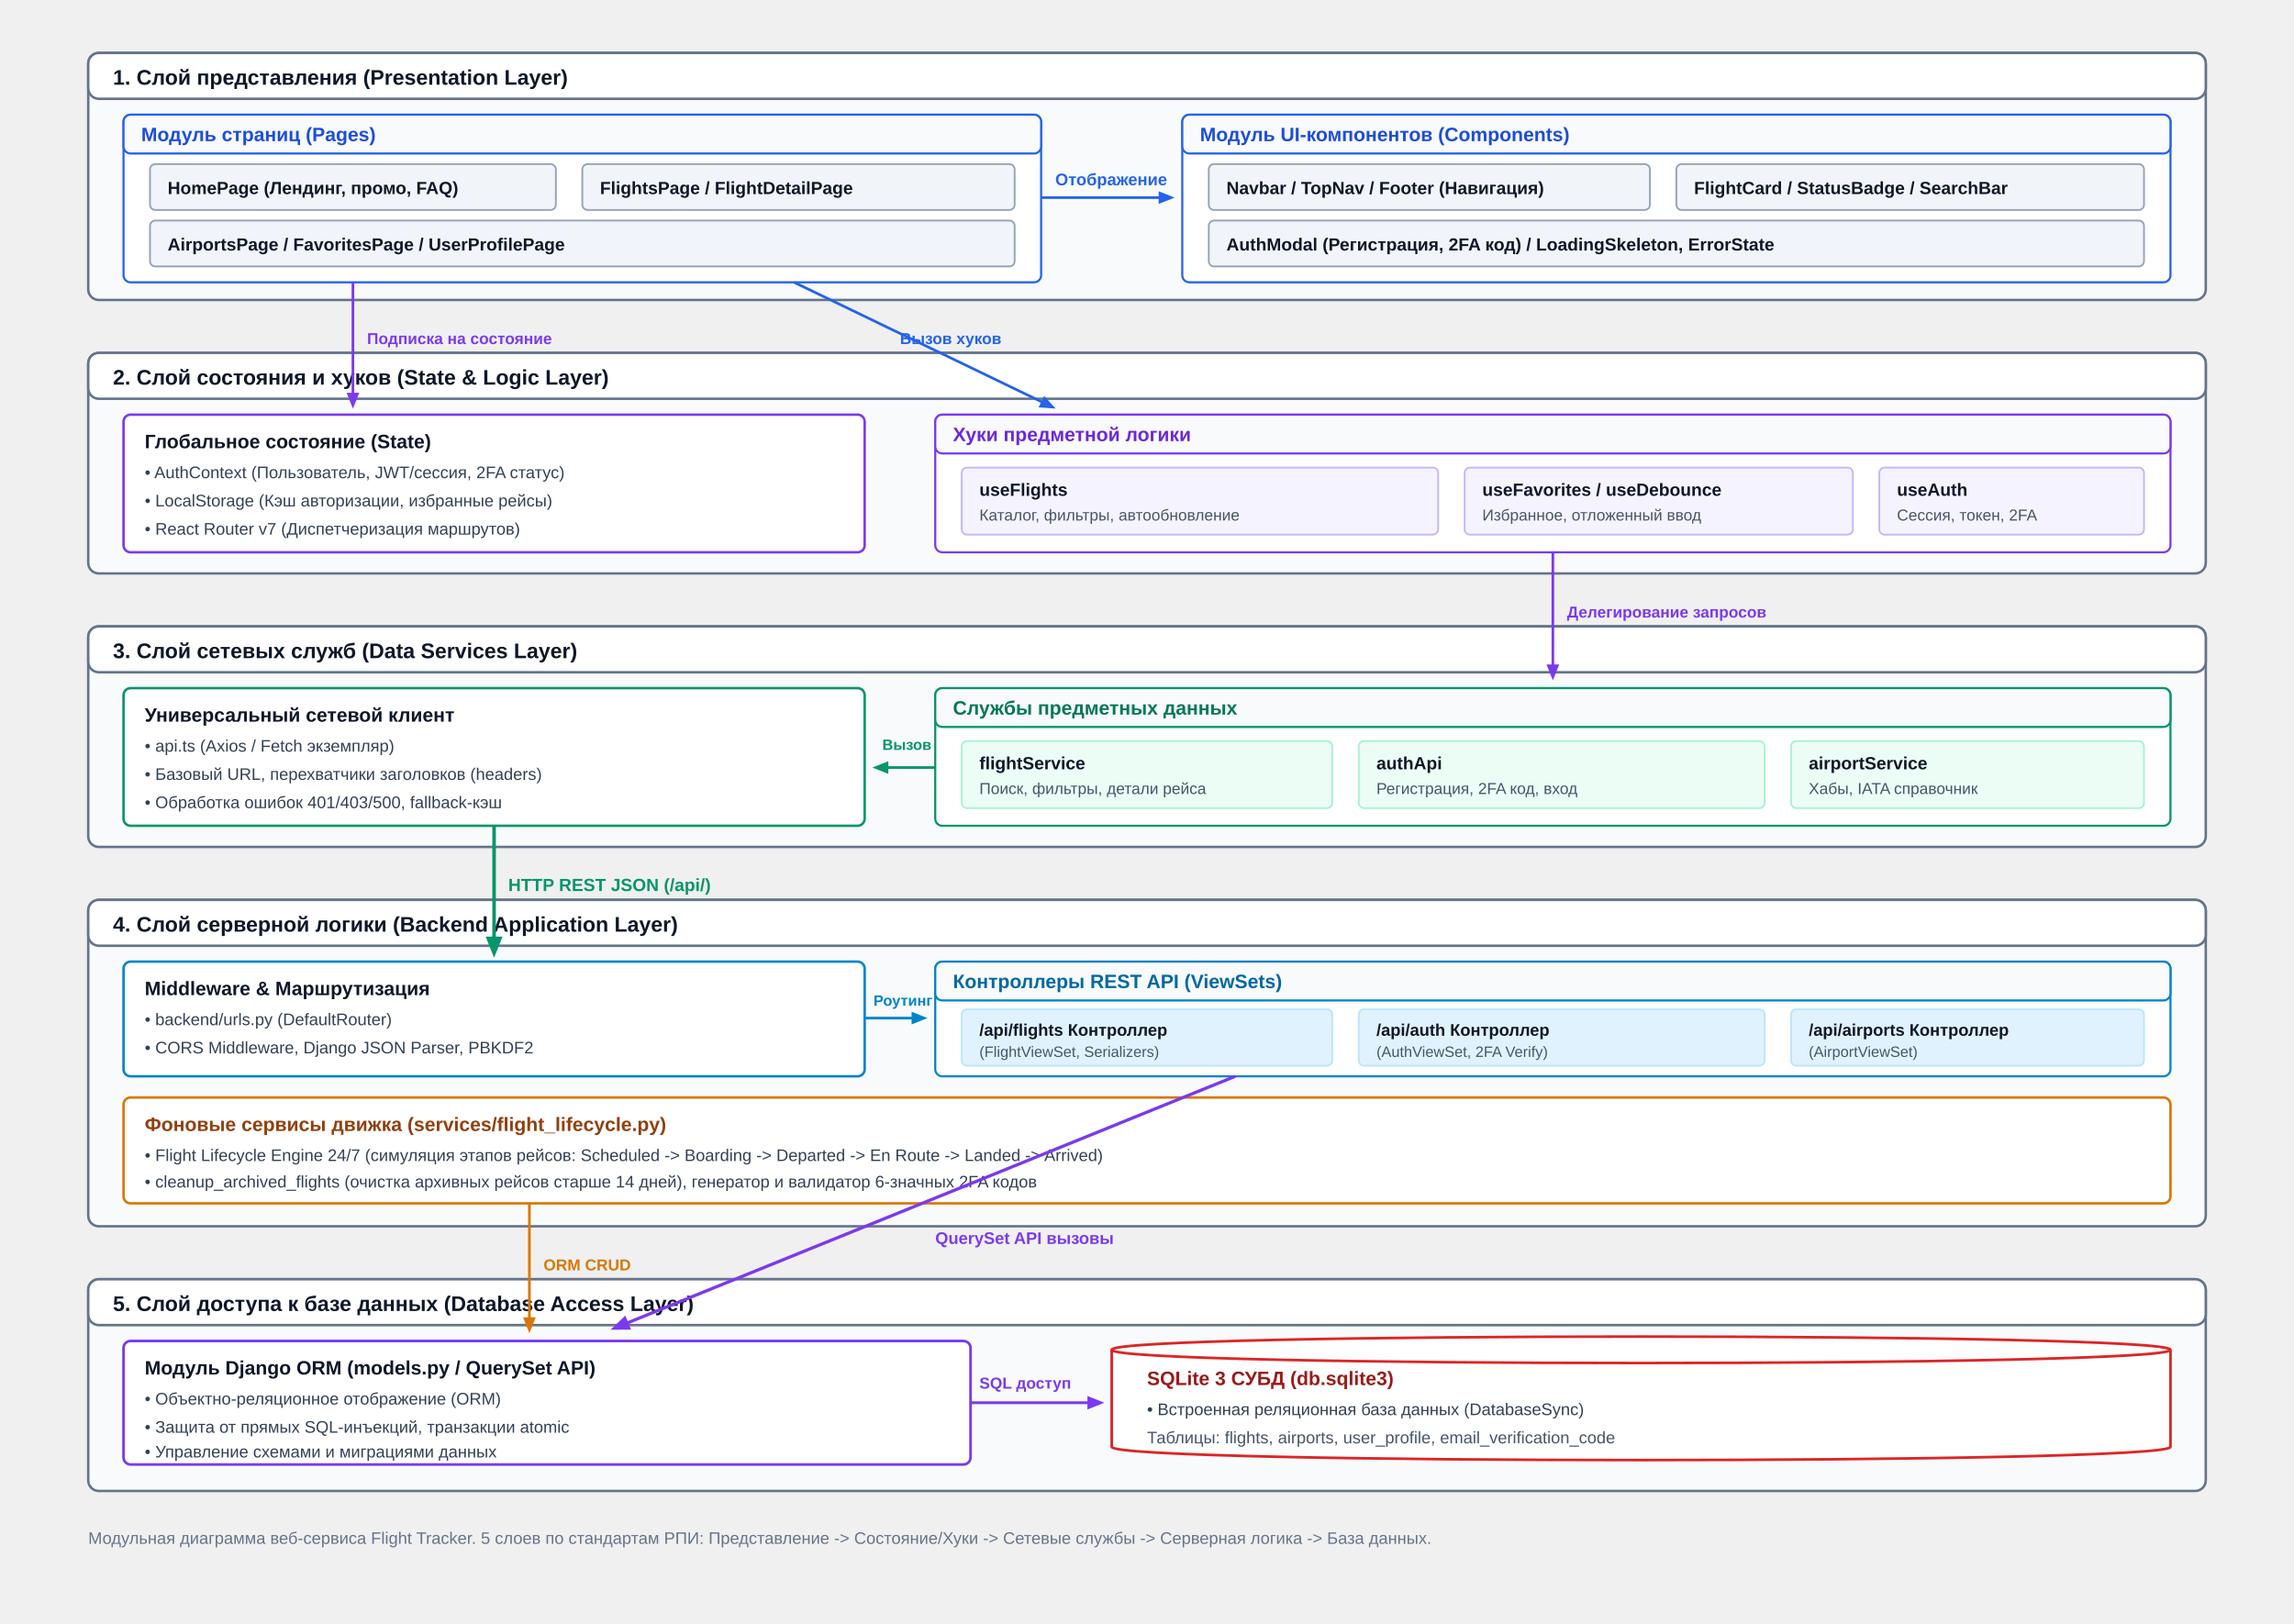
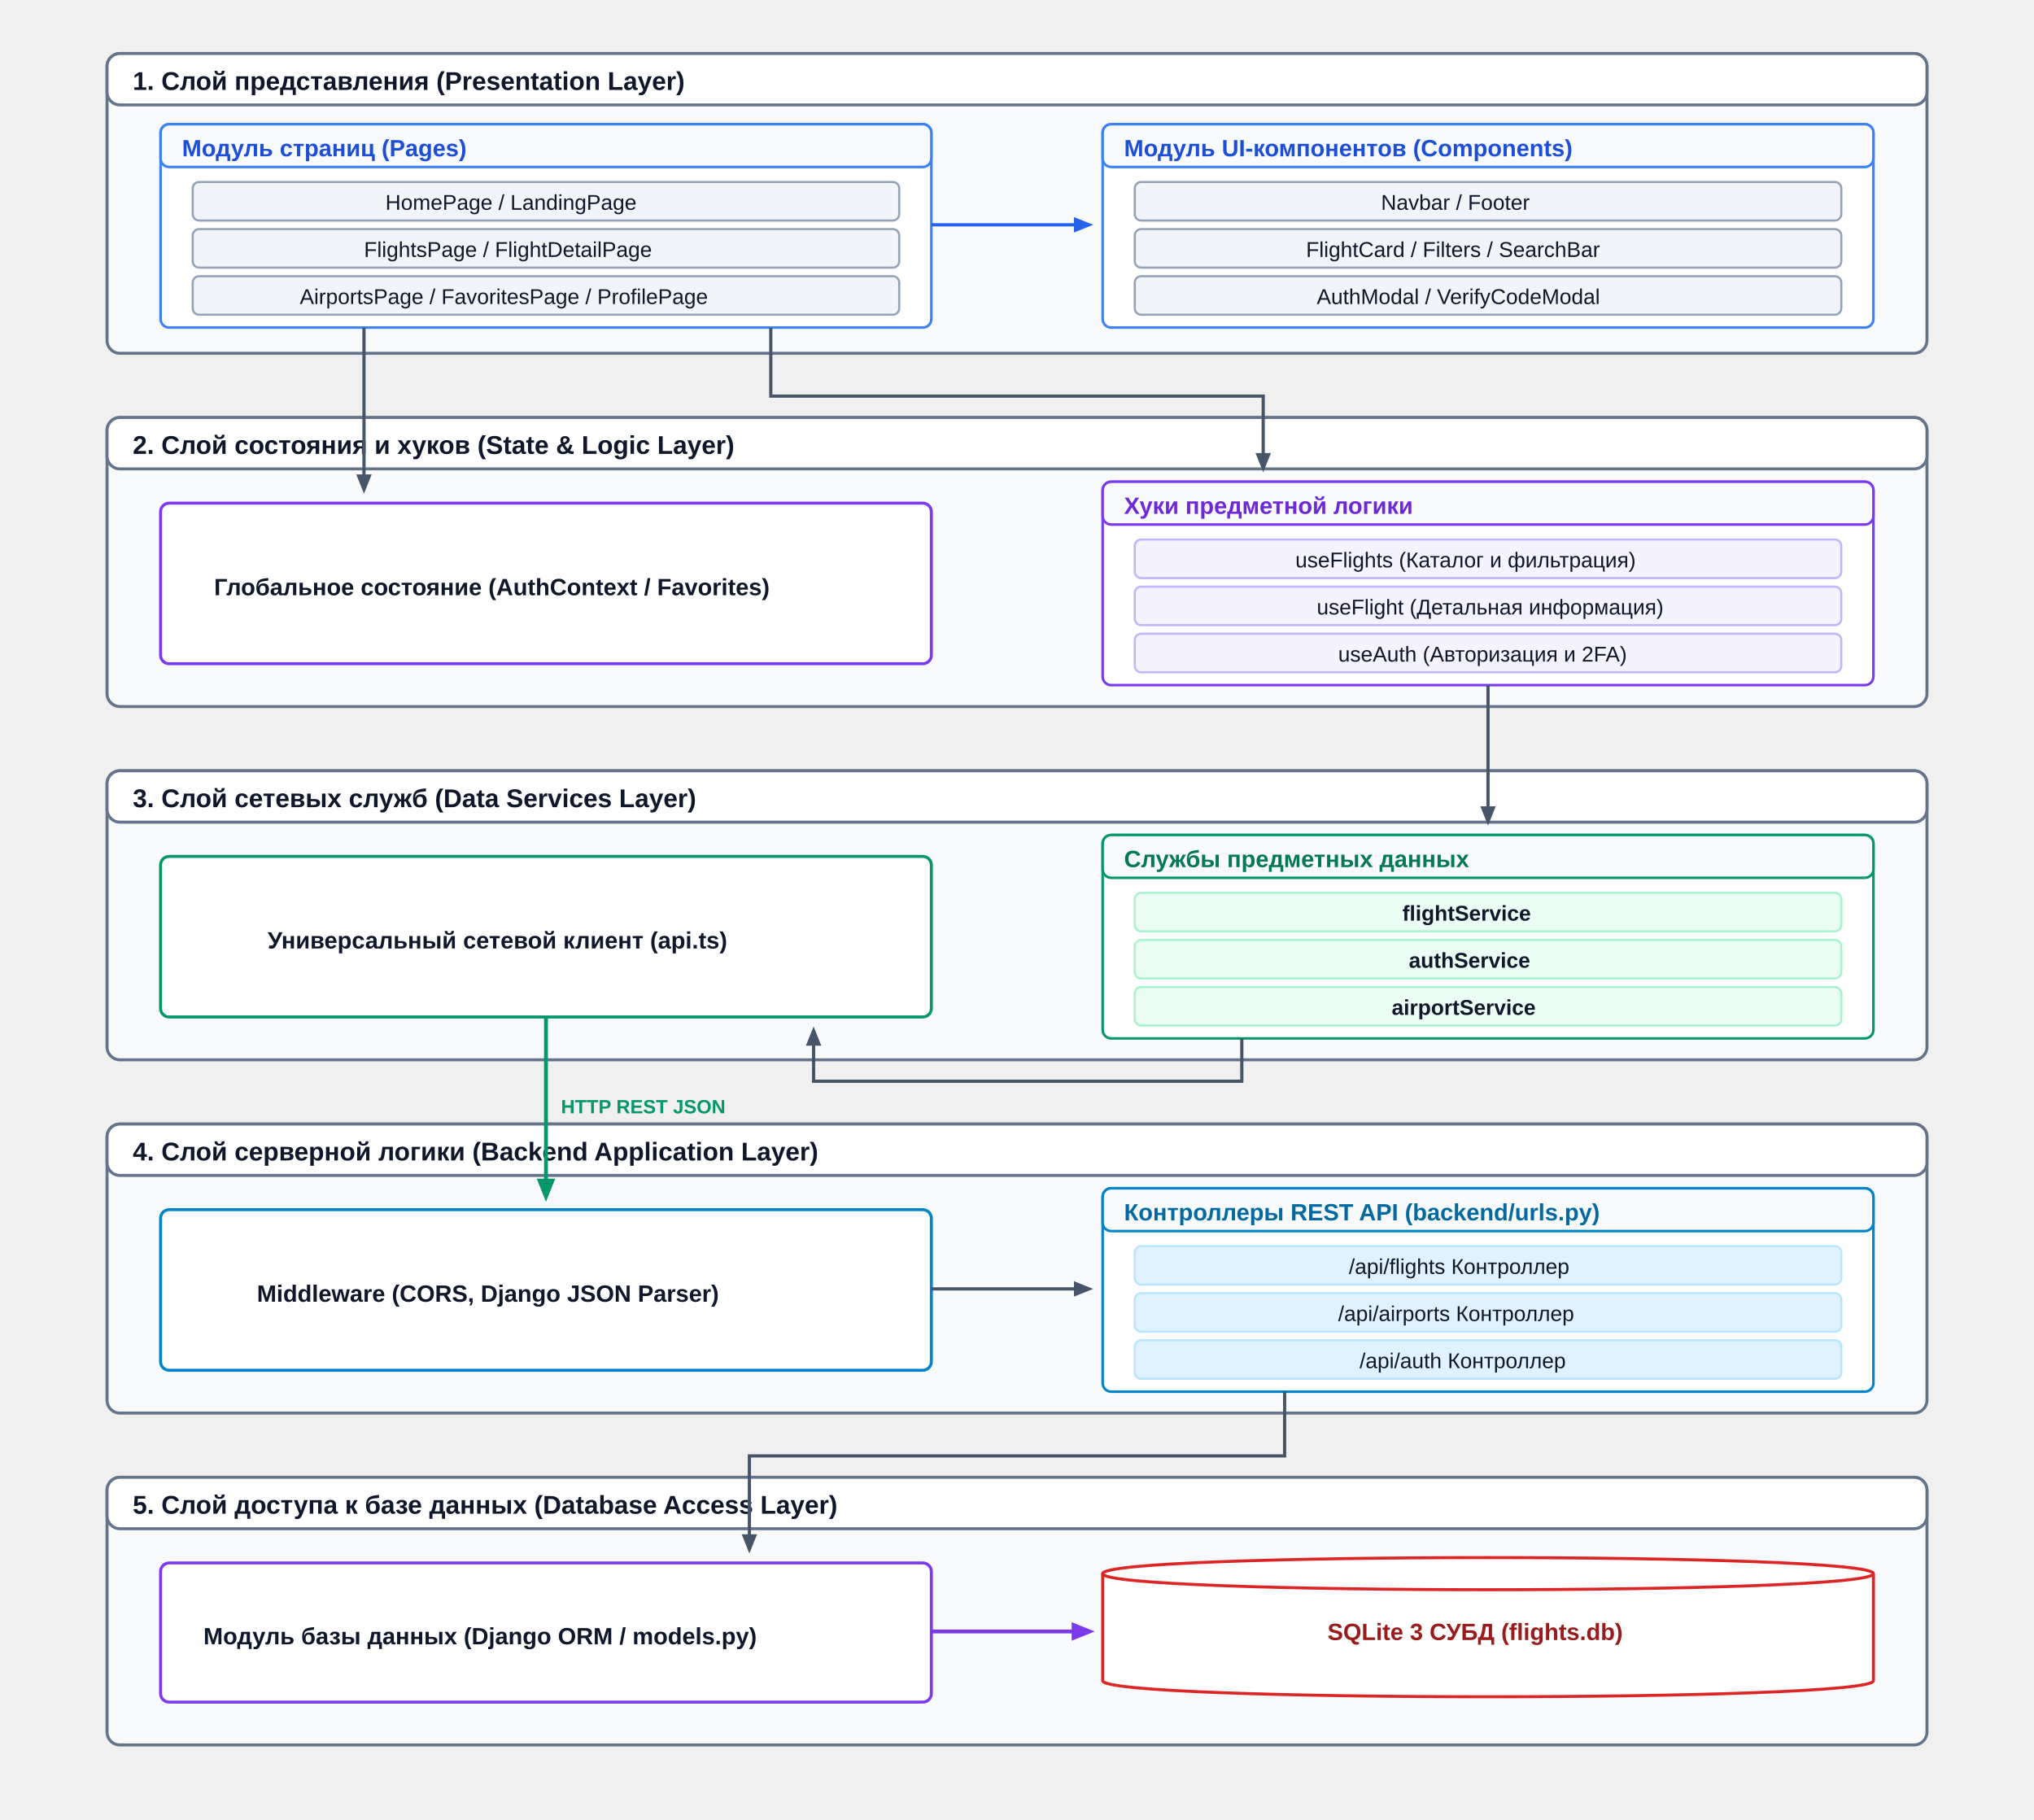
- <svg xmlns="http://www.w3.org/2000/svg" viewBox="0 0 1300 920" width="100%" height="100%" style="background:#FFFFFF; font-family: Arial, sans-serif;">
+ <svg xmlns="http://www.w3.org/2000/svg" viewBox="0 0 950 850" width="100%" height="100%" style="background:#FFFFFF; font-family: Arial, sans-serif;">
  <defs>
+     <marker id="arrow" viewBox="0 0 10 10" refX="6" refY="5" markerWidth="6" markerHeight="6" orient="auto-start-reverse">
+       <path d="M 0 1 L 10 5 L 0 9 z" fill="#475569" />
+     </marker>
    <marker id="arrow-blue" viewBox="0 0 10 10" refX="6" refY="5" markerWidth="6" markerHeight="6" orient="auto-start-reverse">
      <path d="M 0 1 L 10 5 L 0 9 z" fill="#2563EB" />
+     </marker>
+     <marker id="arrow-green" viewBox="0 0 10 10" refX="6" refY="5" markerWidth="6" markerHeight="6" orient="auto-start-reverse">
+       <path d="M 0 1 L 10 5 L 0 9 z" fill="#059669" />
    </marker>
    <marker id="arrow-purple" viewBox="0 0 10 10" refX="6" refY="5" markerWidth="6" markerHeight="6" orient="auto-start-reverse">
      <path d="M 0 1 L 10 5 L 0 9 z" fill="#7C3AED" />
    </marker>
-     <marker id="arrow-green" viewBox="0 0 10 10" refX="6" refY="5" markerWidth="6" markerHeight="6" orient="auto-start-reverse">
-       <path d="M 0 1 L 10 5 L 0 9 z" fill="#059669" />
-     </marker>
-     <marker id="arrow-sky" viewBox="0 0 10 10" refX="6" refY="5" markerWidth="6" markerHeight="6" orient="auto-start-reverse">
-       <path d="M 0 1 L 10 5 L 0 9 z" fill="#0284C7" />
-     </marker>
-     <marker id="arrow-orange" viewBox="0 0 10 10" refX="6" refY="5" markerWidth="6" markerHeight="6" orient="auto-start-reverse">
-       <path d="M 0 1 L 10 5 L 0 9 z" fill="#D97706" />
-     </marker>
  </defs>
-   <rect x="50" y="30" width="1200" height="140" rx="6" fill="#F8FAFC" stroke="#64748B" stroke-width="1.4" />
-   <rect x="50" y="30" width="1200" height="26" rx="6" fill="#FFFFFF" stroke="#64748B" stroke-width="1.4" />
-   <text x="64" y="48" font-size="12" font-weight="bold" fill="#0F172A">1. Слой представления (Presentation Layer)</text>
-   <rect x="70" y="65" width="520" height="95" rx="4" fill="#FFFFFF" stroke="#2563EB" stroke-width="1.2" />
-   <rect x="70" y="65" width="520" height="22" rx="4" fill="#F8FAFC" stroke="#2563EB" stroke-width="1.2" />
-   <text x="80" y="80" font-size="11" font-weight="bold" fill="#1D4ED8">Модуль страниц (Pages)</text>
-   <rect x="85" y="93" width="230" height="26" rx="3" fill="#F1F5F9" stroke="#94A3B8" stroke-width="1" />
-   <text x="95" y="110" font-size="10" font-weight="bold" fill="#0F172A">HomePage (Лендинг, промо, FAQ)</text>
-   <rect x="330" y="93" width="245" height="26" rx="3" fill="#F1F5F9" stroke="#94A3B8" stroke-width="1" />
-   <text x="340" y="110" font-size="10" font-weight="bold" fill="#0F172A">FlightsPage / FlightDetailPage</text>
-   <rect x="85" y="125" width="490" height="26" rx="3" fill="#F1F5F9" stroke="#94A3B8" stroke-width="1" />
-   <text x="95" y="142" font-size="10" font-weight="bold" fill="#0F172A">AirportsPage / FavoritesPage / UserProfilePage</text>
-   <rect x="670" y="65" width="560" height="95" rx="4" fill="#FFFFFF" stroke="#2563EB" stroke-width="1.2" />
-   <rect x="670" y="65" width="560" height="22" rx="4" fill="#F8FAFC" stroke="#2563EB" stroke-width="1.2" />
-   <text x="680" y="80" font-size="11" font-weight="bold" fill="#1D4ED8">Модуль UI-компонентов (Components)</text>
-   <rect x="685" y="93" width="250" height="26" rx="3" fill="#F1F5F9" stroke="#94A3B8" stroke-width="1" />
-   <text x="695" y="110" font-size="10" font-weight="bold" fill="#0F172A">Navbar / TopNav / Footer (Навигация)</text>
-   <rect x="950" y="93" width="265" height="26" rx="3" fill="#F1F5F9" stroke="#94A3B8" stroke-width="1" />
-   <text x="960" y="110" font-size="10" font-weight="bold" fill="#0F172A">FlightCard / StatusBadge / SearchBar</text>
-   <rect x="685" y="125" width="530" height="26" rx="3" fill="#F1F5F9" stroke="#94A3B8" stroke-width="1" />
-   <text x="695" y="142" font-size="10" font-weight="bold" fill="#0F172A">AuthModal (Регистрация, 2FA код) / LoadingSkeleton, ErrorState</text>
-   <line x1="590" y1="112" x2="662" y2="112" stroke="#2563EB" stroke-width="1.5" marker-end="url(#arrow-blue)" />
-   <text x="598" y="105" font-size="9.5" font-weight="bold" fill="#2563EB">Отображение</text>
-   <rect x="50" y="200" width="1200" height="125" rx="6" fill="#F8FAFC" stroke="#64748B" stroke-width="1.4" />
-   <rect x="50" y="200" width="1200" height="26" rx="6" fill="#FFFFFF" stroke="#64748B" stroke-width="1.4" />
-   <text x="64" y="218" font-size="12" font-weight="bold" fill="#0F172A">2. Слой состояния и хуков (State &amp; Logic Layer)</text>
-   <rect x="70" y="235" width="420" height="78" rx="4" fill="#FFFFFF" stroke="#7C3AED" stroke-width="1.4" />
-   <text x="82" y="254" font-size="11" font-weight="bold" fill="#0F172A">Глобальное состояние (State)</text>
-   <text x="82" y="271" font-size="9.5" fill="#334155">• AuthContext (Пользователь, JWT/сессия, 2FA статус)</text>
-   <text x="82" y="287" font-size="9.5" fill="#334155">• LocalStorage (Кэш авторизации, избранные рейсы)</text>
-   <text x="82" y="303" font-size="9.5" fill="#334155">• React Router v7 (Диспетчеризация маршрутов)</text>
-   <rect x="530" y="235" width="700" height="78" rx="4" fill="#FFFFFF" stroke="#7C3AED" stroke-width="1.2" />
-   <rect x="530" y="235" width="700" height="22" rx="4" fill="#F8FAFC" stroke="#7C3AED" stroke-width="1.2" />
-   <text x="540" y="250" font-size="11" font-weight="bold" fill="#6D28D9">Хуки предметной логики</text>
-   <rect x="545" y="265" width="270" height="38" rx="3" fill="#F5F3FF" stroke="#C4B5FD" stroke-width="1" />
-   <text x="555" y="281" font-size="10" font-weight="bold" fill="#0F172A">useFlights</text>
-   <text x="555" y="295" font-size="9" fill="#475569">Каталог, фильтры, автообновление</text>
-   <rect x="830" y="265" width="220" height="38" rx="3" fill="#F5F3FF" stroke="#C4B5FD" stroke-width="1" />
-   <text x="840" y="281" font-size="10" font-weight="bold" fill="#0F172A">useFavorites / useDebounce</text>
-   <text x="840" y="295" font-size="9" fill="#475569">Избранное, отложенный ввод</text>
-   <rect x="1065" y="265" width="150" height="38" rx="3" fill="#F5F3FF" stroke="#C4B5FD" stroke-width="1" />
-   <text x="1075" y="281" font-size="10" font-weight="bold" fill="#0F172A">useAuth</text>
-   <text x="1075" y="295" font-size="9" fill="#475569">Сессия, токен, 2FA</text>
-   <rect x="50" y="355" width="1200" height="125" rx="6" fill="#F8FAFC" stroke="#64748B" stroke-width="1.4" />
-   <rect x="50" y="355" width="1200" height="26" rx="6" fill="#FFFFFF" stroke="#64748B" stroke-width="1.4" />
-   <text x="64" y="373" font-size="12" font-weight="bold" fill="#0F172A">3. Слой сетевых служб (Data Services Layer)</text>
-   <rect x="70" y="390" width="420" height="78" rx="4" fill="#FFFFFF" stroke="#059669" stroke-width="1.4" />
-   <text x="82" y="409" font-size="11" font-weight="bold" fill="#0F172A">Универсальный сетевой клиент</text>
-   <text x="82" y="426" font-size="9.5" fill="#334155">• api.ts (Axios / Fetch экземпляр)</text>
-   <text x="82" y="442" font-size="9.5" fill="#334155">• Базовый URL, перехватчики заголовков (headers)</text>
-   <text x="82" y="458" font-size="9.5" fill="#334155">• Обработка ошибок 401/403/500, fallback-кэш</text>
-   <rect x="530" y="390" width="700" height="78" rx="4" fill="#FFFFFF" stroke="#059669" stroke-width="1.2" />
-   <rect x="530" y="390" width="700" height="22" rx="4" fill="#F8FAFC" stroke="#059669" stroke-width="1.2" />
-   <text x="540" y="405" font-size="11" font-weight="bold" fill="#047857">Службы предметных данных</text>
-   <rect x="545" y="420" width="210" height="38" rx="3" fill="#ECFDF5" stroke="#A7F3D0" stroke-width="1" />
-   <text x="555" y="436" font-size="10" font-weight="bold" fill="#0F172A">flightService</text>
-   <text x="555" y="450" font-size="9" fill="#475569">Поиск, фильтры, детали рейса</text>
-   <rect x="770" y="420" width="230" height="38" rx="3" fill="#ECFDF5" stroke="#A7F3D0" stroke-width="1" />
-   <text x="780" y="436" font-size="10" font-weight="bold" fill="#0F172A">authApi</text>
-   <text x="780" y="450" font-size="9" fill="#475569">Регистрация, 2FA код, вход</text>
-   <rect x="1015" y="420" width="200" height="38" rx="3" fill="#ECFDF5" stroke="#A7F3D0" stroke-width="1" />
-   <text x="1025" y="436" font-size="10" font-weight="bold" fill="#0F172A">airportService</text>
-   <text x="1025" y="450" font-size="9" fill="#475569">Хабы, IATA справочник</text>
-   <rect x="50" y="510" width="1200" height="185" rx="6" fill="#F8FAFC" stroke="#64748B" stroke-width="1.4" />
-   <rect x="50" y="510" width="1200" height="26" rx="6" fill="#FFFFFF" stroke="#64748B" stroke-width="1.4" />
-   <text x="64" y="528" font-size="12" font-weight="bold" fill="#0F172A">4. Слой серверной логики (Backend Application Layer)</text>
-   <rect x="70" y="545" width="420" height="65" rx="4" fill="#FFFFFF" stroke="#0284C7" stroke-width="1.4" />
-   <text x="82" y="564" font-size="11" font-weight="bold" fill="#0F172A">Middleware &amp; Маршрутизация</text>
-   <text x="82" y="581" font-size="9.5" fill="#334155">• backend/urls.py (DefaultRouter)</text>
-   <text x="82" y="597" font-size="9.5" fill="#334155">• CORS Middleware, Django JSON Parser, PBKDF2</text>
-   <rect x="530" y="545" width="700" height="65" rx="4" fill="#FFFFFF" stroke="#0284C7" stroke-width="1.2" />
-   <rect x="530" y="545" width="700" height="22" rx="4" fill="#F8FAFC" stroke="#0284C7" stroke-width="1.2" />
-   <text x="540" y="560" font-size="11" font-weight="bold" fill="#0369A1">Контроллеры REST API (ViewSets)</text>
-   <rect x="545" y="572" width="210" height="32" rx="3" fill="#E0F2FE" stroke="#BAE6FD" stroke-width="1" />
-   <text x="555" y="587" font-size="9.5" font-weight="bold" fill="#0F172A">/api/flights Контроллер</text>
-   <text x="555" y="599" font-size="8.5" fill="#475569">(FlightViewSet, Serializers)</text>
-   <rect x="770" y="572" width="230" height="32" rx="3" fill="#E0F2FE" stroke="#BAE6FD" stroke-width="1" />
-   <text x="780" y="587" font-size="9.5" font-weight="bold" fill="#0F172A">/api/auth Контроллер</text>
-   <text x="780" y="599" font-size="8.5" fill="#475569">(AuthViewSet, 2FA Verify)</text>
-   <rect x="1015" y="572" width="200" height="32" rx="3" fill="#E0F2FE" stroke="#BAE6FD" stroke-width="1" />
-   <text x="1025" y="587" font-size="9.5" font-weight="bold" fill="#0F172A">/api/airports Контроллер</text>
-   <text x="1025" y="599" font-size="8.5" fill="#475569">(AirportViewSet)</text>
-   <rect x="70" y="622" width="1160" height="60" rx="4" fill="#FFFFFF" stroke="#D97706" stroke-width="1.4" />
-   <text x="82" y="641" font-size="11" font-weight="bold" fill="#92400E">Фоновые сервисы движка (services/flight_lifecycle.py)</text>
-   <text x="82" y="658" font-size="9.5" fill="#334155">• Flight Lifecycle Engine 24/7 (симуляция этапов рейсов: Scheduled -&gt; Boarding -&gt; Departed -&gt; En Route -&gt; Landed -&gt; Arrived)</text>
-   <text x="82" y="673" font-size="9.5" fill="#334155">• cleanup_archived_flights (очистка архивных рейсов старше 14 дней), генератор и валидатор 6-значных 2FA кодов</text>
-   <rect x="50" y="725" width="1200" height="120" rx="6" fill="#F8FAFC" stroke="#64748B" stroke-width="1.4" />
-   <rect x="50" y="725" width="1200" height="26" rx="6" fill="#FFFFFF" stroke="#64748B" stroke-width="1.4" />
-   <text x="64" y="743" font-size="12" font-weight="bold" fill="#0F172A">5. Слой доступа к базе данных (Database Access Layer)</text>
-   <rect x="70" y="760" width="480" height="70" rx="4" fill="#FFFFFF" stroke="#7C3AED" stroke-width="1.5" />
-   <text x="82" y="779" font-size="11" font-weight="bold" fill="#0F172A">Модуль Django ORM (models.py / QuerySet API)</text>
-   <text x="82" y="796" font-size="9.5" fill="#334155">• Объектно-реляционное отображение (ORM)</text>
-   <text x="82" y="812" font-size="9.5" fill="#334155">• Защита от прямых SQL-инъекций, транзакции atomic</text>
-   <text x="82" y="826" font-size="9.5" fill="#334155">• Управление схемами и миграциями данных</text>
-   <path d="M 630 765 C 630 755, 1230 755, 1230 765 L 1230 820 C 1230 830, 630 830, 630 820 Z" fill="#FFFFFF" stroke="#DC2626" stroke-width="1.5" />
-   <path d="M 630 765 C 630 775, 1230 775, 1230 765" fill="none" stroke="#DC2626" stroke-width="1.5" />
-   <text x="650" y="785" font-size="11" font-weight="bold" fill="#991B1B">SQLite 3 СУБД (db.sqlite3)</text>
-   <text x="650" y="802" font-size="9.5" fill="#334155">• Встроенная реляционная база данных (DatabaseSync)</text>
-   <text x="650" y="818" font-size="9.5" fill="#475569">Таблицы: flights, airports, user_profile, email_verification_code</text>
-   <line x1="550" y1="795" x2="622" y2="795" stroke="#7C3AED" stroke-width="1.6" marker-end="url(#arrow-purple)" />
-   <text x="555" y="787" font-size="9" font-weight="bold" fill="#7C3AED">SQL доступ</text>
-   <line x1="200" y1="160" x2="200" y2="228" stroke="#7C3AED" stroke-width="1.5" marker-end="url(#arrow-purple)" />
-   <text x="208" y="195" font-size="9" font-weight="bold" fill="#7C3AED">Подписка на состояние</text>
-   <line x1="450" y1="160" x2="595" y2="230" stroke="#2563EB" stroke-width="1.5" marker-end="url(#arrow-blue)" />
-   <text x="510" y="195" font-size="9" font-weight="bold" fill="#2563EB">Вызов хуков</text>
-   <line x1="880" y1="313" x2="880" y2="382" stroke="#7C3AED" stroke-width="1.5" marker-end="url(#arrow-purple)" />
-   <text x="888" y="350" font-size="9" font-weight="bold" fill="#7C3AED">Делегирование запросов</text>
-   <line x1="530" y1="435" x2="498" y2="435" stroke="#059669" stroke-width="1.5" marker-end="url(#arrow-green)" />
-   <text x="500" y="425" font-size="8.5" font-weight="bold" fill="#059669">Вызов</text>
-   <line x1="280" y1="468" x2="280" y2="538" stroke="#059669" stroke-width="2" marker-end="url(#arrow-green)" />
-   <text x="288" y="505" font-size="10" font-weight="bold" fill="#059669">HTTP REST JSON (/api/)</text>
-   <line x1="490" y1="577" x2="522" y2="577" stroke="#0284C7" stroke-width="1.5" marker-end="url(#arrow-sky)" />
-   <text x="495" y="570" font-size="8.5" font-weight="bold" fill="#0284C7">Роутинг</text>
-   <line x1="700" y1="610" x2="350" y2="752" stroke="#7C3AED" stroke-width="1.8" marker-end="url(#arrow-purple)" />
-   <text x="530" y="705" font-size="9.5" font-weight="bold" fill="#7C3AED">QuerySet API вызовы</text>
-   <line x1="300" y1="682" x2="300" y2="752" stroke="#D97706" stroke-width="1.5" marker-end="url(#arrow-orange)" />
-   <text x="308" y="720" font-size="9" font-weight="bold" fill="#D97706">ORM CRUD</text>
-   <text x="50" y="875" font-size="9.5" fill="#64748B">Модульная диаграмма веб-сервиса Flight Tracker. 5 слоев по стандартам РПИ: Представление -&gt; Состояние/Хуки -&gt; Сетевые службы -&gt; Серверная логика -&gt; База данных.</text>
+   <rect x="50" y="25" width="850" height="140" rx="6" fill="#F8FAFC" stroke="#64748B" stroke-width="1.4" />
+   <rect x="50" y="25" width="850" height="24" rx="6" fill="#FFFFFF" stroke="#64748B" stroke-width="1.4" />
+   <text x="62" y="42" font-size="12" font-weight="bold" fill="#0F172A">1. Слой представления (Presentation Layer)</text>
+   <rect x="75" y="58" width="360" height="95" rx="4" fill="#FFFFFF" stroke="#3B82F6" stroke-width="1.2" />
+   <rect x="75" y="58" width="360" height="20" rx="4" fill="#F8FAFC" stroke="#3B82F6" stroke-width="1.2" />
+   <text x="85" y="73" font-size="11" font-weight="bold" fill="#1D4ED8">Модуль страниц (Pages)</text>
+   <rect x="90" y="85" width="330" height="18" rx="3" fill="#F1F5F9" stroke="#94A3B8" stroke-width="1" />
+   <text x="180" y="98" font-size="10" fill="#0F172A">HomePage / LandingPage</text>
+   <rect x="90" y="107" width="330" height="18" rx="3" fill="#F1F5F9" stroke="#94A3B8" stroke-width="1" />
+   <text x="170" y="120" font-size="10" fill="#0F172A">FlightsPage / FlightDetailPage</text>
+   <rect x="90" y="129" width="330" height="18" rx="3" fill="#F1F5F9" stroke="#94A3B8" stroke-width="1" />
+   <text x="140" y="142" font-size="10" fill="#0F172A">AirportsPage / FavoritesPage / ProfilePage</text>
+   <rect x="515" y="58" width="360" height="95" rx="4" fill="#FFFFFF" stroke="#3B82F6" stroke-width="1.2" />
+   <rect x="515" y="58" width="360" height="20" rx="4" fill="#F8FAFC" stroke="#3B82F6" stroke-width="1.2" />
+   <text x="525" y="73" font-size="11" font-weight="bold" fill="#1D4ED8">Модуль UI-компонентов (Components)</text>
+   <rect x="530" y="85" width="330" height="18" rx="3" fill="#F1F5F9" stroke="#94A3B8" stroke-width="1" />
+   <text x="645" y="98" font-size="10" fill="#0F172A">Navbar / Footer</text>
+   <rect x="530" y="107" width="330" height="18" rx="3" fill="#F1F5F9" stroke="#94A3B8" stroke-width="1" />
+   <text x="610" y="120" font-size="10" fill="#0F172A">FlightCard / Filters / SearchBar</text>
+   <rect x="530" y="129" width="330" height="18" rx="3" fill="#F1F5F9" stroke="#94A3B8" stroke-width="1" />
+   <text x="615" y="142" font-size="10" fill="#0F172A">AuthModal / VerifyCodeModal</text>
+   <line x1="435" y1="105" x2="507" y2="105" stroke="#2563EB" stroke-width="1.5" marker-end="url(#arrow-blue)" />
+   <rect x="50" y="195" width="850" height="135" rx="6" fill="#F8FAFC" stroke="#64748B" stroke-width="1.4" />
+   <rect x="50" y="195" width="850" height="24" rx="6" fill="#FFFFFF" stroke="#64748B" stroke-width="1.4" />
+   <text x="62" y="212" font-size="12" font-weight="bold" fill="#0F172A">2. Слой состояния и хуков (State &amp; Logic Layer)</text>
+   <rect x="75" y="235" width="360" height="75" rx="4" fill="#FFFFFF" stroke="#7C3AED" stroke-width="1.4" />
+   <text x="100" y="278" font-size="11" font-weight="bold" fill="#0F172A">Глобальное состояние (AuthContext / Favorites)</text>
+   <rect x="515" y="225" width="360" height="95" rx="4" fill="#FFFFFF" stroke="#7C3AED" stroke-width="1.2" />
+   <rect x="515" y="225" width="360" height="20" rx="4" fill="#F8FAFC" stroke="#7C3AED" stroke-width="1.2" />
+   <text x="525" y="240" font-size="11" font-weight="bold" fill="#6D28D9">Хуки предметной логики</text>
+   <rect x="530" y="252" width="330" height="18" rx="3" fill="#F5F3FF" stroke="#C4B5FD" stroke-width="1" />
+   <text x="605" y="265" font-size="10" fill="#0F172A">useFlights (Каталог и фильтрация)</text>
+   <rect x="530" y="274" width="330" height="18" rx="3" fill="#F5F3FF" stroke="#C4B5FD" stroke-width="1" />
+   <text x="615" y="287" font-size="10" fill="#0F172A">useFlight (Детальная информация)</text>
+   <rect x="530" y="296" width="330" height="18" rx="3" fill="#F5F3FF" stroke="#C4B5FD" stroke-width="1" />
+   <text x="625" y="309" font-size="10" fill="#0F172A">useAuth (Авторизация и 2FA)</text>
+   <rect x="50" y="360" width="850" height="135" rx="6" fill="#F8FAFC" stroke="#64748B" stroke-width="1.4" />
+   <rect x="50" y="360" width="850" height="24" rx="6" fill="#FFFFFF" stroke="#64748B" stroke-width="1.4" />
+   <text x="62" y="377" font-size="12" font-weight="bold" fill="#0F172A">3. Слой сетевых служб (Data Services Layer)</text>
+   <rect x="75" y="400" width="360" height="75" rx="4" fill="#FFFFFF" stroke="#059669" stroke-width="1.4" />
+   <text x="125" y="443" font-size="11" font-weight="bold" fill="#0F172A">Универсальный сетевой клиент (api.ts)</text>
+   <rect x="515" y="390" width="360" height="95" rx="4" fill="#FFFFFF" stroke="#059669" stroke-width="1.2" />
+   <rect x="515" y="390" width="360" height="20" rx="4" fill="#F8FAFC" stroke="#059669" stroke-width="1.2" />
+   <text x="525" y="405" font-size="11" font-weight="bold" fill="#047857">Службы предметных данных</text>
+   <rect x="530" y="417" width="330" height="18" rx="3" fill="#ECFDF5" stroke="#A7F3D0" stroke-width="1" />
+   <text x="655" y="430" font-size="10" font-weight="bold" fill="#0F172A">flightService</text>
+   <rect x="530" y="439" width="330" height="18" rx="3" fill="#ECFDF5" stroke="#A7F3D0" stroke-width="1" />
+   <text x="658" y="452" font-size="10" font-weight="bold" fill="#0F172A">authService</text>
+   <rect x="530" y="461" width="330" height="18" rx="3" fill="#ECFDF5" stroke="#A7F3D0" stroke-width="1" />
+   <text x="650" y="474" font-size="10" font-weight="bold" fill="#0F172A">airportService</text>
+   <rect x="50" y="525" width="850" height="135" rx="6" fill="#F8FAFC" stroke="#64748B" stroke-width="1.4" />
+   <rect x="50" y="525" width="850" height="24" rx="6" fill="#FFFFFF" stroke="#64748B" stroke-width="1.4" />
+   <text x="62" y="542" font-size="12" font-weight="bold" fill="#0F172A">4. Слой серверной логики (Backend Application Layer)</text>
+   <rect x="75" y="565" width="360" height="75" rx="4" fill="#FFFFFF" stroke="#0284C7" stroke-width="1.4" />
+   <text x="120" y="608" font-size="11" font-weight="bold" fill="#0F172A">Middleware (CORS, Django JSON Parser)</text>
+   <rect x="515" y="555" width="360" height="95" rx="4" fill="#FFFFFF" stroke="#0284C7" stroke-width="1.2" />
+   <rect x="515" y="555" width="360" height="20" rx="4" fill="#F8FAFC" stroke="#0284C7" stroke-width="1.2" />
+   <text x="525" y="570" font-size="11" font-weight="bold" fill="#0369A1">Контроллеры REST API (backend/urls.py)</text>
+   <rect x="530" y="582" width="330" height="18" rx="3" fill="#E0F2FE" stroke="#BAE6FD" stroke-width="1" />
+   <text x="630" y="595" font-size="10" fill="#0F172A">/api/flights Контроллер</text>
+   <rect x="530" y="604" width="330" height="18" rx="3" fill="#E0F2FE" stroke="#BAE6FD" stroke-width="1" />
+   <text x="625" y="617" font-size="10" fill="#0F172A">/api/airports Контроллер</text>
+   <rect x="530" y="626" width="330" height="18" rx="3" fill="#E0F2FE" stroke="#BAE6FD" stroke-width="1" />
+   <text x="635" y="639" font-size="10" fill="#0F172A">/api/auth Контроллер</text>
+   <rect x="50" y="690" width="850" height="125" rx="6" fill="#F8FAFC" stroke="#64748B" stroke-width="1.4" />
+   <rect x="50" y="690" width="850" height="24" rx="6" fill="#FFFFFF" stroke="#64748B" stroke-width="1.4" />
+   <text x="62" y="707" font-size="12" font-weight="bold" fill="#0F172A">5. Слой доступа к базе данных (Database Access Layer)</text>
+   <rect x="75" y="730" width="360" height="65" rx="4" fill="#FFFFFF" stroke="#7C3AED" stroke-width="1.4" />
+   <text x="95" y="768" font-size="11" font-weight="bold" fill="#0F172A">Модуль базы данных (Django ORM / models.py)</text>
+   <path d="M 515 735 C 515 725, 875 725, 875 735 L 875 785 C 875 795, 515 795, 515 785 Z" fill="#FFFFFF" stroke="#DC2626" stroke-width="1.4" />
+   <path d="M 515 735 C 515 745, 875 745, 875 735" fill="none" stroke="#DC2626" stroke-width="1.4" />
+   <text x="620" y="766" font-size="11" font-weight="bold" fill="#991B1B">SQLite 3 СУБД (flights.db)</text>
+ 
+   
+    CTX --&gt;
+   <line x1="170" y1="153" x2="170" y2="227" stroke="#475569" stroke-width="1.5" marker-end="url(#arrow)" />
+ 
+    MOD_HOOKS --&gt;
+   <path d="M 360 153 L 360 185 L 590 185 L 590 217" fill="none" stroke="#475569" stroke-width="1.5" marker-end="url(#arrow)" />
+ 
+    MOD_SVC --&gt;
+   <line x1="695" y1="320" x2="695" y2="382" stroke="#475569" stroke-width="1.5" marker-end="url(#arrow)" />
+ 
+    API_CLIENT --&gt;
+   <path d="M 580 485 L 580 505 L 380 505 L 380 483" fill="none" stroke="#475569" stroke-width="1.5" marker-end="url(#arrow)" />
+ 
+   |HTTP REST JSON| MID --&gt;
+   <line x1="255" y1="475" x2="255" y2="557" stroke="#059669" stroke-width="1.8" marker-end="url(#arrow-green)" />
+   <text x="262" y="520" font-size="9" font-weight="bold" fill="#059669">HTTP REST JSON</text>
+ 
+    MOD_ROUTERS --&gt;
+   <line x1="435" y1="602" x2="507" y2="602" stroke="#475569" stroke-width="1.5" marker-end="url(#arrow)" />
+ 
+    DB_MOD --&gt;
+   <path d="M 600 650 L 600 680 L 350 680 L 350 722" fill="none" stroke="#475569" stroke-width="1.5" marker-end="url(#arrow)" />
+ 
+    DB_STORE --&gt;
+   <line x1="435" y1="762" x2="507" y2="762" stroke="#7C3AED" stroke-width="1.8" marker-end="url(#arrow-purple)" />
</svg>
